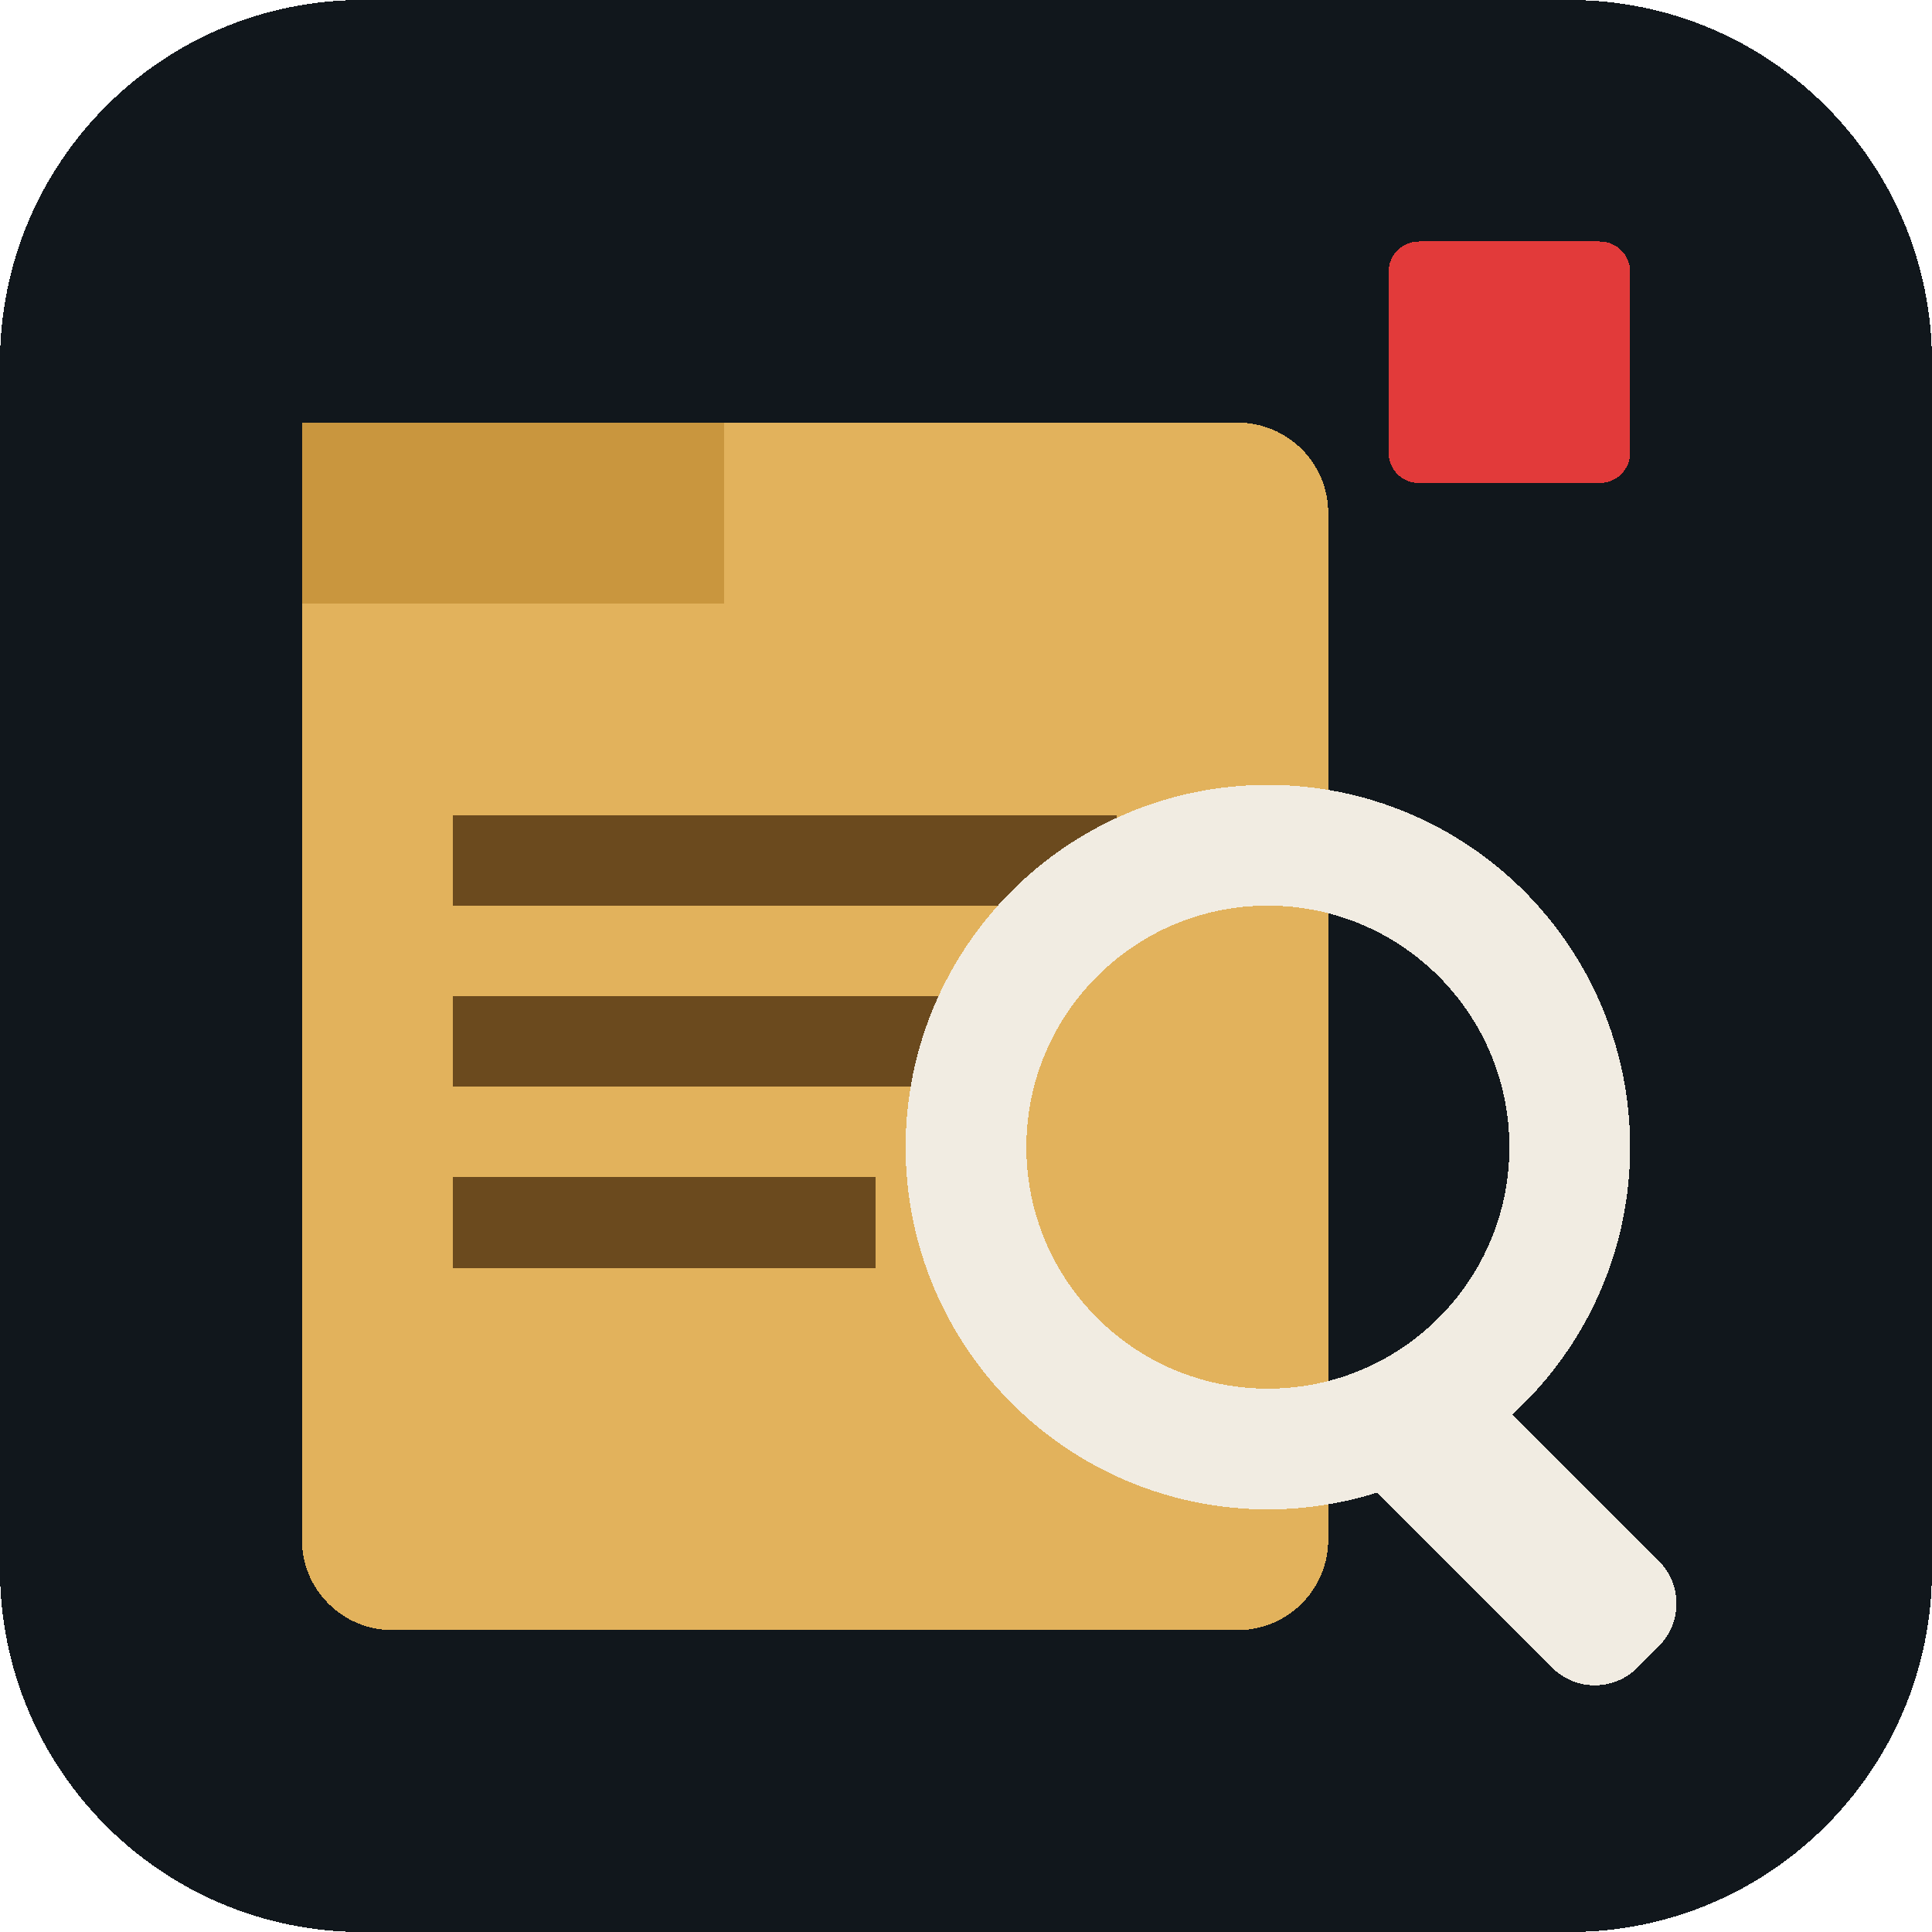
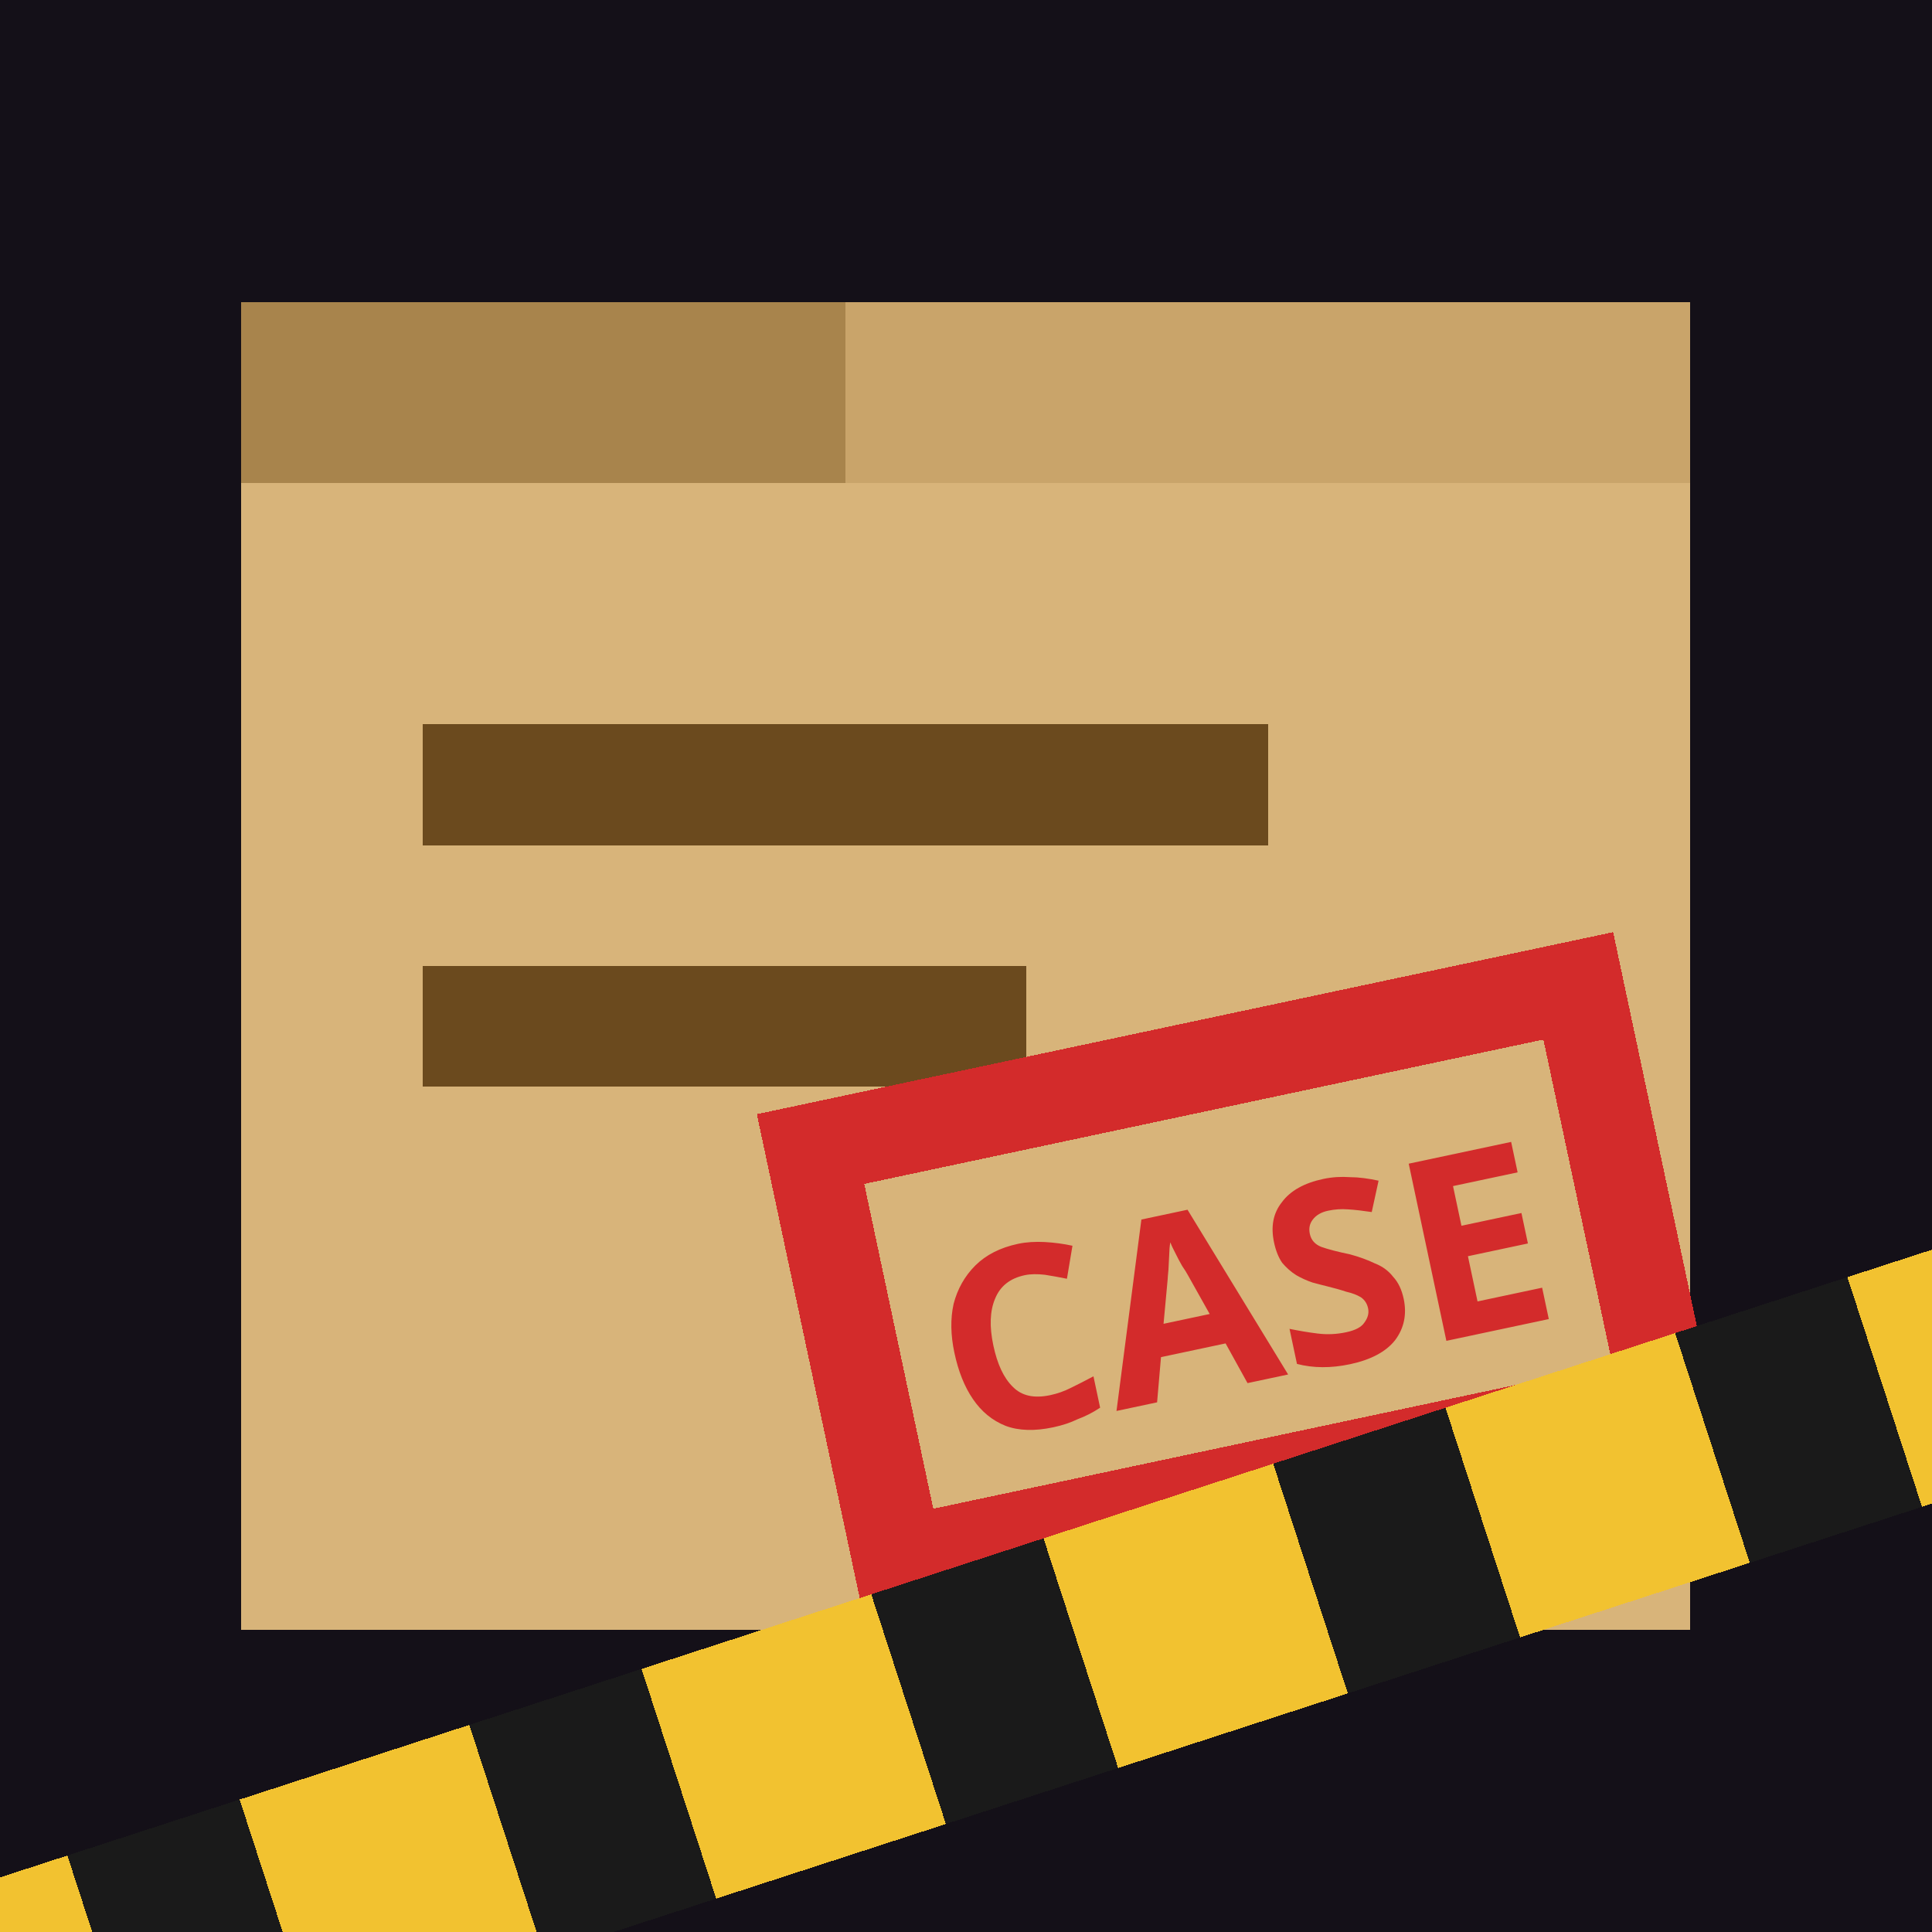
- <svg xmlns="http://www.w3.org/2000/svg" viewBox="0 0 64 64" shape-rendering="crispEdges">
-   <rect width="64" height="64" rx="12" fill="#11171c" />
-   <rect x="10" y="14" width="34" height="40" rx="3" fill="#e2b25c" />
-   <rect x="10" y="14" width="14" height="6" fill="#c9963e" />
-   <rect x="15" y="27" width="22" height="3" fill="#6b4a1e" />
-   <rect x="15" y="33" width="18" height="3" fill="#6b4a1e" />
-   <rect x="15" y="39" width="14" height="3" fill="#6b4a1e" />
-   <circle cx="42" cy="38" r="10" fill="none" stroke="#f1ece2" stroke-width="4" />
-   <rect x="48" y="45" width="5" height="12" rx="2" fill="#f1ece2" transform="rotate(-45 50 51)" />
-   <rect x="46" y="8" width="8" height="8" rx="1" fill="#e23a3a" />
+ <svg xmlns="http://www.w3.org/2000/svg" viewBox="0 0 32 32" shape-rendering="crispEdges">
+   <rect width="32" height="32" fill="#141018" />
+   <rect x="4" y="5" width="24" height="22" fill="#c9a46a" />
+   <rect x="4" y="5" width="10" height="3" fill="#a8844c" />
+   <rect x="4" y="8" width="24" height="19" fill="#d8b47a" />
+   <rect x="7" y="12" width="14" height="2" fill="#6b4a1e" />
+   <rect x="7" y="16" width="10" height="2" fill="#6b4a1e" />
+   <rect x="14" y="17.5" width="13" height="7" fill="none" stroke="#d32b2b" stroke-width="1.5" transform="rotate(-12 21 21)" />
+   <text x="20.5" y="22.8" font-family="sans-serif" font-weight="900" font-size="4.2" fill="#d32b2b" text-anchor="middle" transform="rotate(-12 21 21)">CASE</text>
+   <g transform="rotate(-18 16 28)">
+     <rect x="-2" y="26" width="36" height="4" fill="#f2c230" />
+     <g fill="#1a1a1a">
+       <rect x="1" y="26" width="3" height="4" />
+       <rect x="8" y="26" width="3" height="4" />
+       <rect x="15" y="26" width="3" height="4" />
+       <rect x="22" y="26" width="3" height="4" />
+       <rect x="29" y="26" width="3" height="4" />
+     </g>
+   </g>
</svg>
